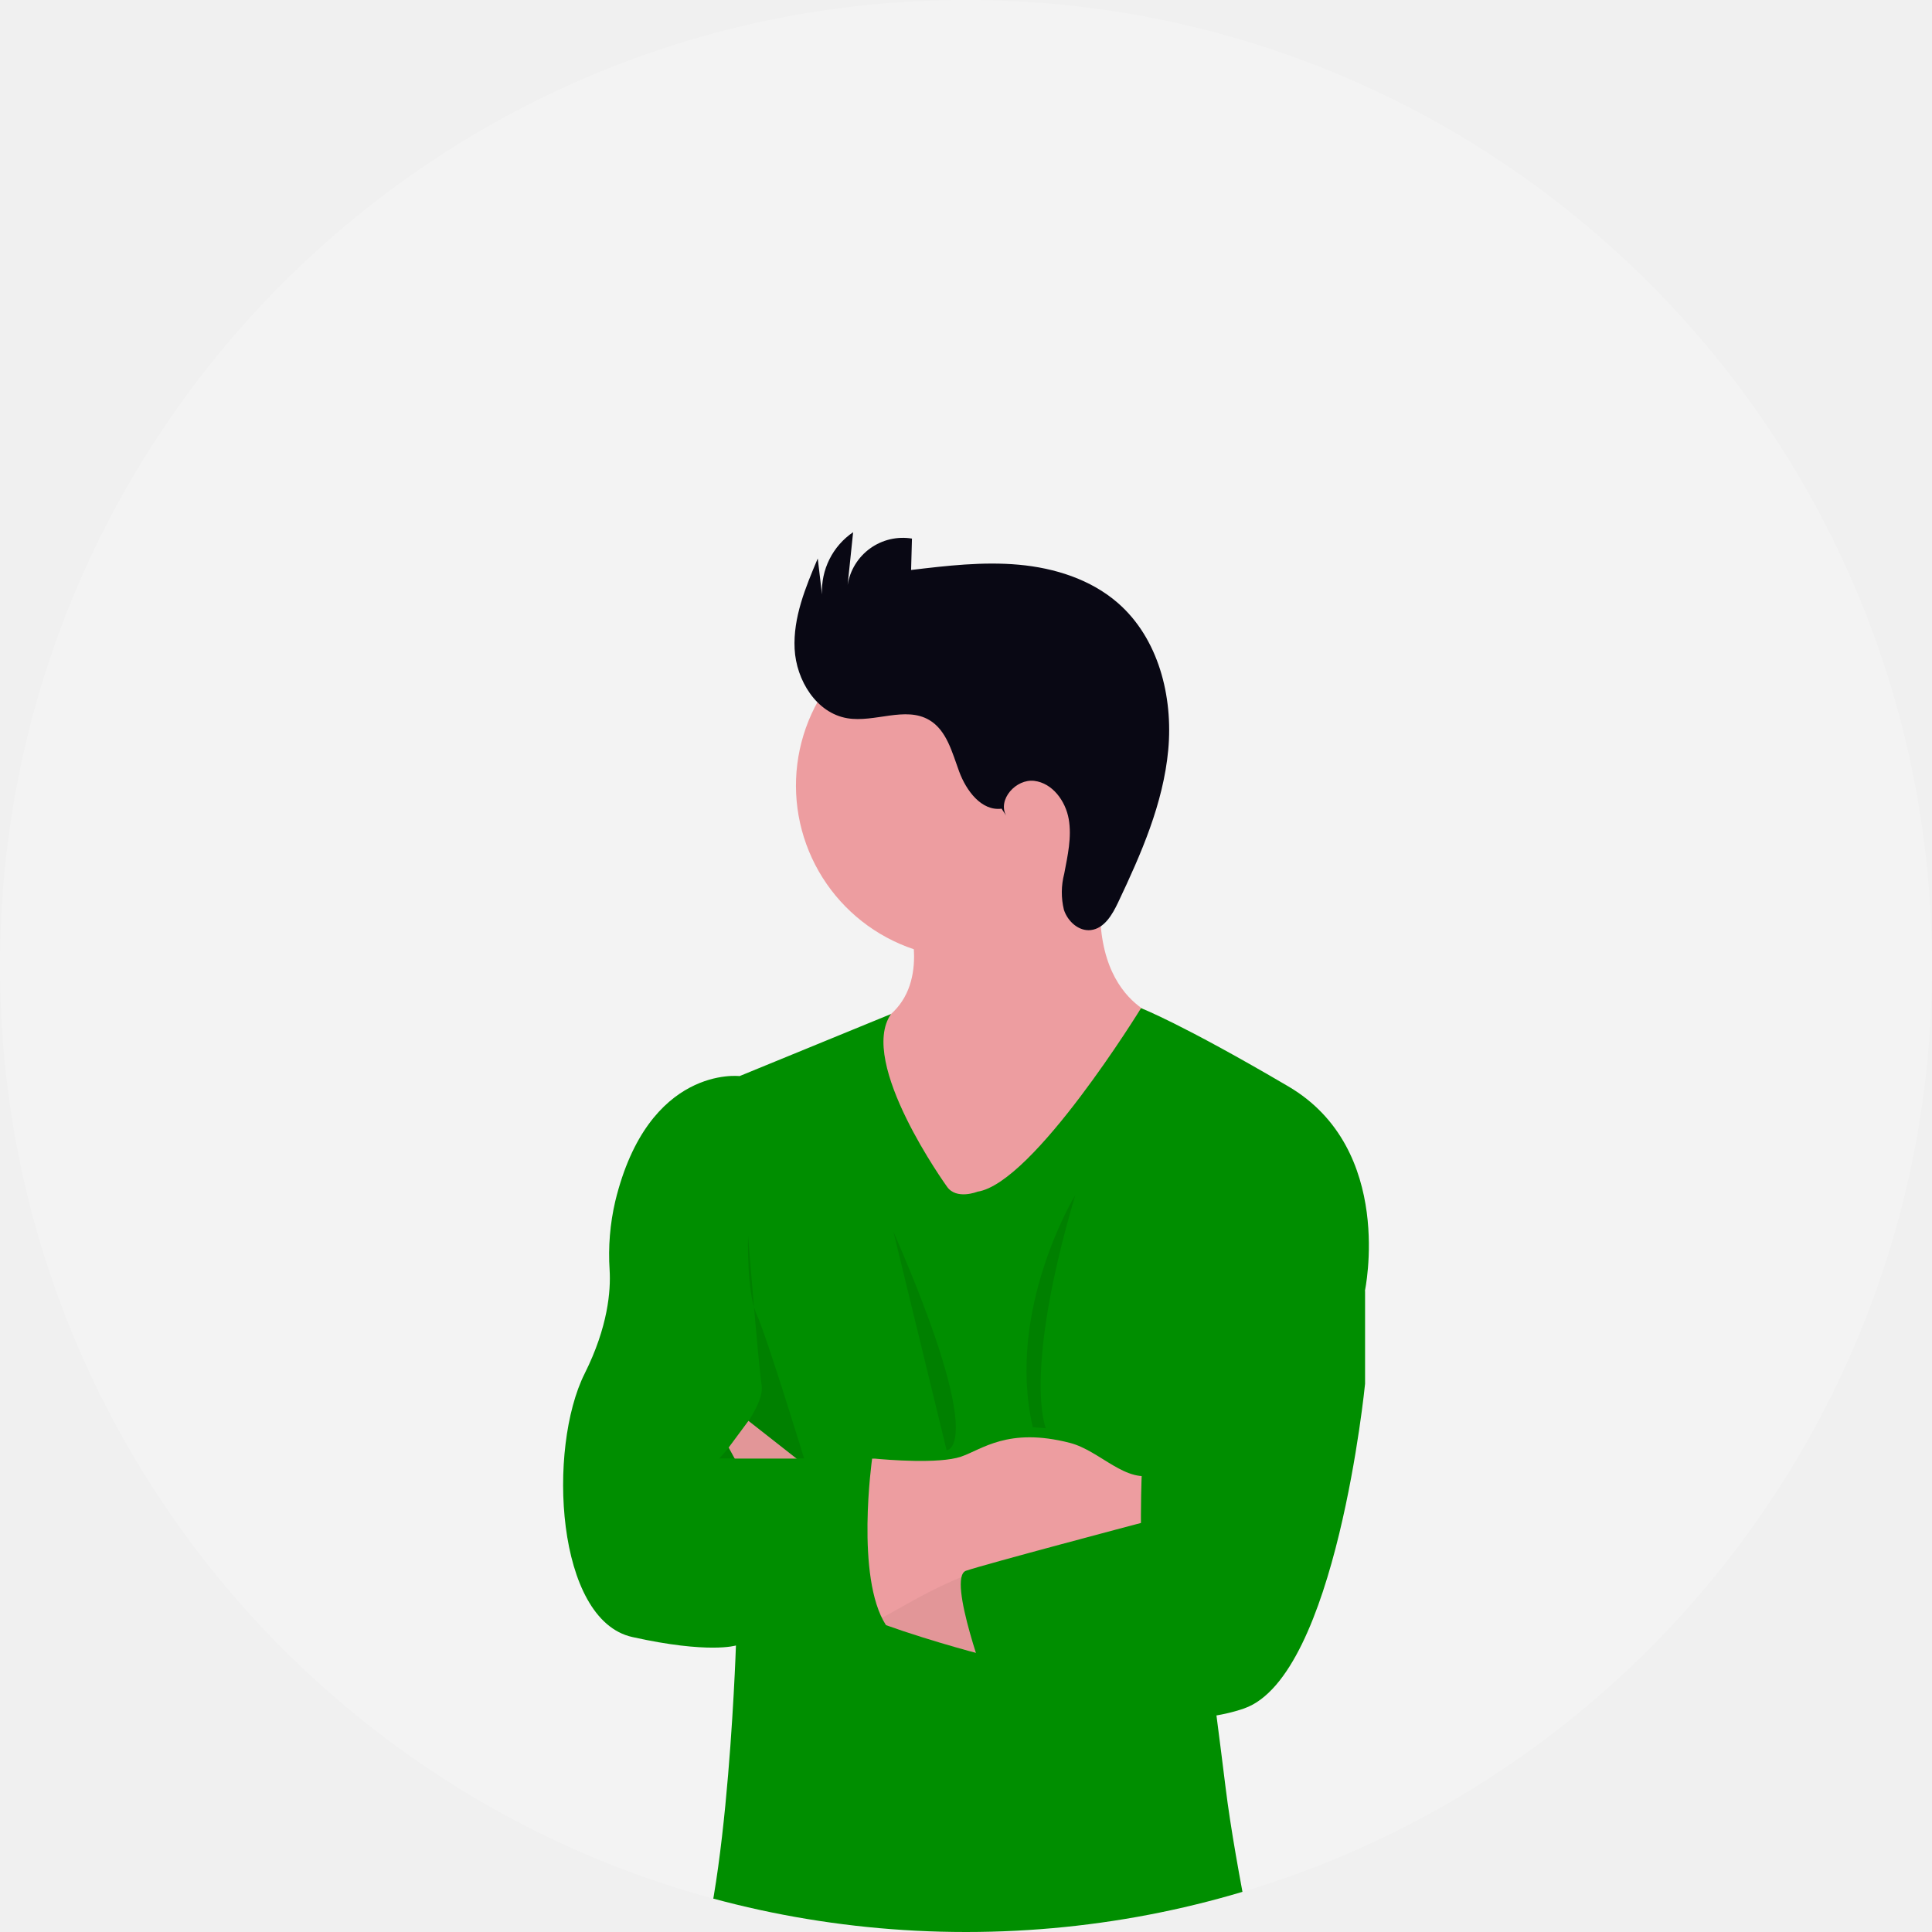
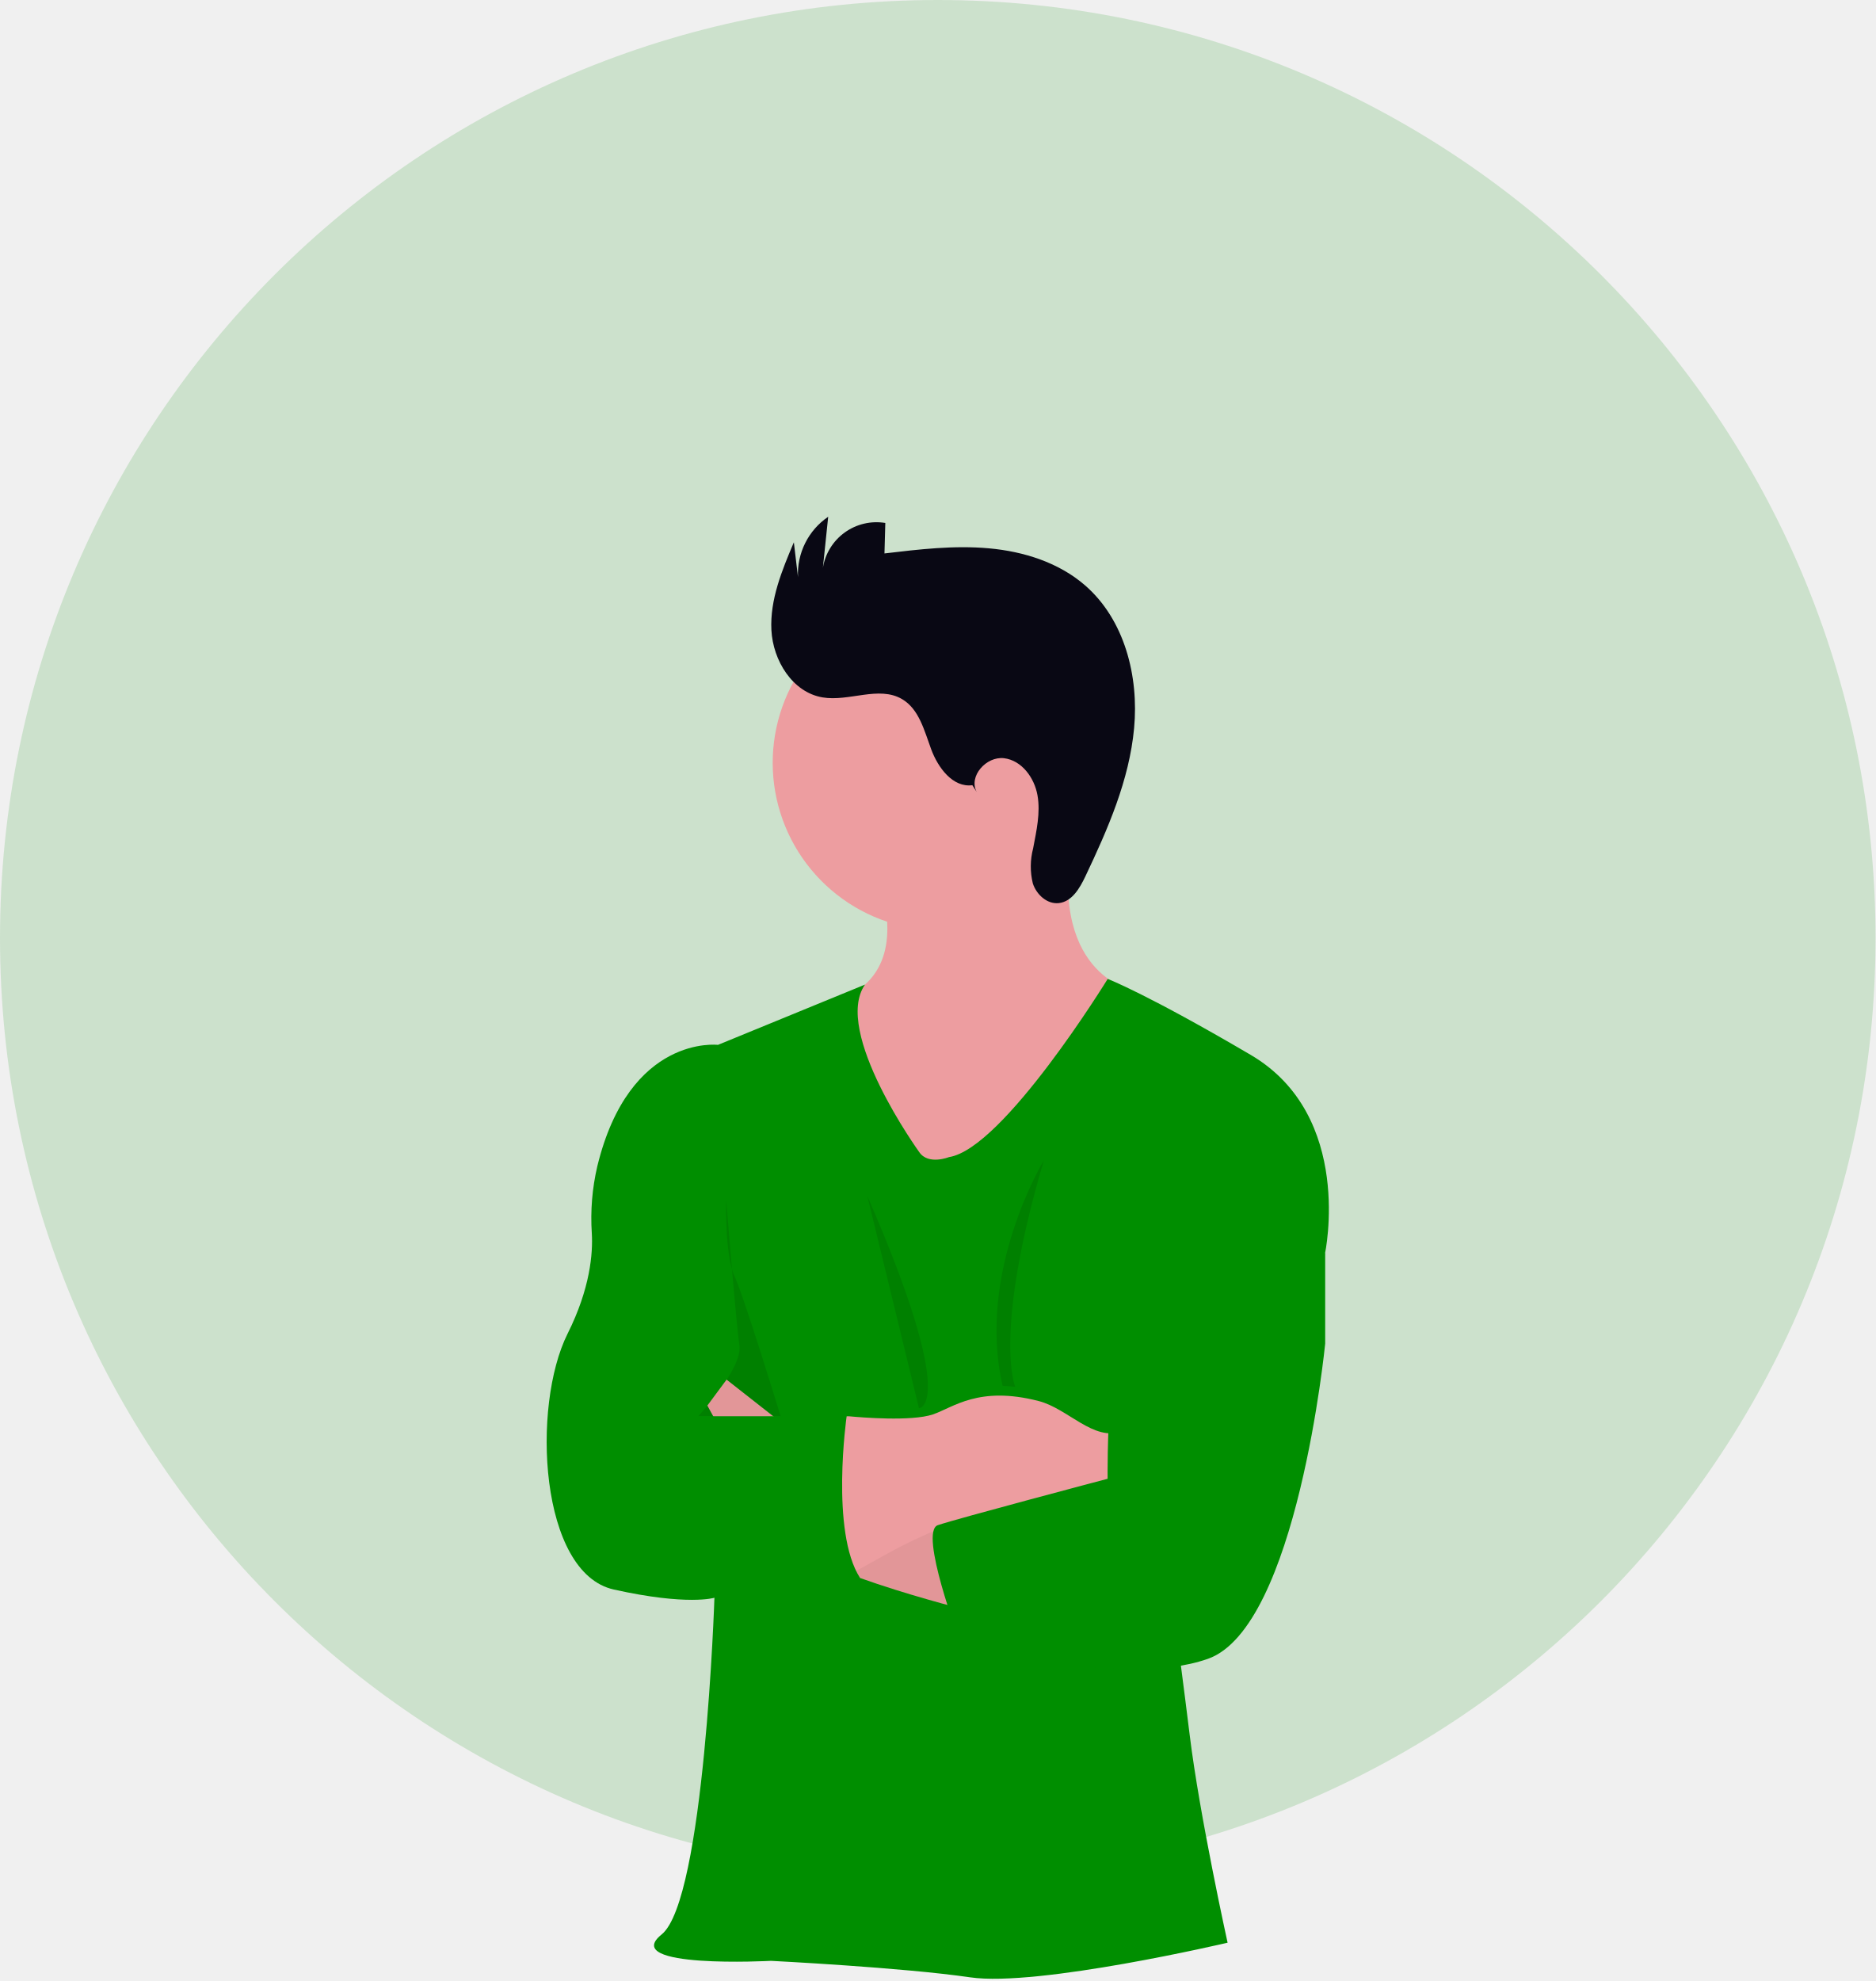
- <svg xmlns="http://www.w3.org/2000/svg" width="500" height="500" viewBox="0 0 500 500" fill="none">
-   <path d="M250 500C388.071 500 500 388.071 500 250C500 111.929 388.071 0 250 0C111.929 0 0 111.929 0 250C0 388.071 111.929 500 250 500Z" fill="white" fill-opacity="0.2" />
-   <mask id="mask0_3411_2" style="mask-type:luminance" maskUnits="userSpaceOnUse" x="0" y="0" width="500" height="500">
-     <path d="M250 500C388.071 500 500 388.071 500 250C500 111.929 388.071 0 250 0C111.929 0 0 111.929 0 250C0 388.071 111.929 500 250 500Z" fill="white" />
-   </mask>
-   <g mask="url(#mask0_3411_2)">
-     <path d="M300.71 263.543L295.337 289.93L269.034 334.137L236.596 320.283C236.596 320.283 192.519 274.097 220.216 267.498C223.535 266.789 226.667 265.393 229.413 263.4C234.857 259.302 236.561 253.334 236.561 247.497C236.561 237.859 232.058 228.568 232.058 228.568L288.798 210.699C286.454 218.155 285.084 225.883 284.723 233.691C284.295 249.177 290.036 256.753 294.742 260.387C296.504 261.823 298.532 262.896 300.711 263.544L300.71 263.543Z" fill="#ED9DA0" />
-     <path d="M295.337 203.503C295.291 213.831 291.667 223.823 285.082 231.78C278.498 239.737 269.36 245.167 259.224 247.146C249.087 249.124 238.578 247.53 229.485 242.633C220.392 237.737 213.276 229.841 209.349 220.289C205.421 210.737 204.925 200.119 207.944 190.242C210.963 180.365 217.311 171.84 225.907 166.116C234.504 160.392 244.818 157.824 255.095 158.848C265.372 159.872 274.977 164.426 282.275 171.734C286.432 175.912 289.726 180.868 291.967 186.319C294.208 191.77 295.354 197.609 295.337 203.503Z" fill="#ED9DA0" />
-     <path d="M245.066 307.082C245.066 307.082 221.863 274.918 230.605 262.422L191.4 278.492C191.4 278.492 167.801 275.633 159.236 310.847C157.869 316.698 157.375 322.72 157.77 328.716C158.083 334.028 157.365 343.38 151.314 355.471C141.626 374.829 143.833 419.252 163.632 423.659C183.431 428.066 190.459 425.851 190.459 425.851C190.459 425.851 187.826 506.356 176.39 515.588C164.955 524.82 205.541 522.629 205.541 522.629C205.541 522.629 240.612 524.392 258.647 527.025C276.682 529.658 327.263 517.793 327.263 517.793C327.263 517.793 319.782 483.913 317.149 462.363C314.516 440.813 308.346 394.914 308.346 394.914L353.221 334.159C353.221 334.159 361.131 297.433 333.423 281.16C305.714 264.888 295.301 260.91 295.301 260.91C295.301 260.91 267.498 306.178 252.988 308.405C252.988 308.405 247.473 310.622 245.066 307.082Z" fill="#008E00" />
-     <path opacity="0.1" d="M193.604 319.842C193.604 319.842 193.164 334.363 195.796 340.094C198.429 345.824 208.114 377.488 208.114 377.488H186.123C186.123 377.488 198.036 364.729 197.118 358.57C196.201 352.412 193.604 319.842 193.604 319.842Z" fill="black" />
-     <path d="M258.706 429.378C258.706 429.378 210.127 417.465 205.6 407.375C201.074 397.286 188.577 374.625 188.577 374.625L193.699 367.715L217.334 386.265C217.334 386.265 245.483 408.697 258.682 410.9C271.881 413.104 258.706 429.378 258.706 429.378Z" fill="#ED9DA0" />
-     <path opacity="0.05" d="M258.706 429.378C258.706 429.378 210.127 417.465 205.6 407.375C201.074 397.286 188.577 374.625 188.577 374.625L193.699 367.715L217.334 386.265C217.334 386.265 245.483 408.697 258.682 410.9C271.881 413.104 258.706 429.378 258.706 429.378Z" fill="black" />
-     <path d="M300.71 372.197V398.548H296.469C275.548 398.551 254.972 403.877 236.677 414.023L228.722 418.443L226.59 419.634L212.95 388.923L225.709 377.487H226.364C229.486 377.785 242.982 378.917 248.7 376.987C254.132 375.141 260.875 369.292 276.874 373.414C284.76 375.427 291.49 384.266 299.139 381.503L300.71 372.197Z" fill="#ED9DA0" />
-     <path d="M344.477 324.249L353.28 334.137V358.117C353.28 358.117 345.823 433.774 321.997 442.137C298.172 450.499 255.835 437.288 255.835 437.288C255.835 437.288 244.887 408.257 250.01 406.507C255.132 404.757 295.278 394.141 295.278 394.141C295.278 394.141 294.706 349.755 303.509 336.555C303.509 336.555 297.791 295.219 317.589 294.337C337.388 293.456 344.477 324.249 344.477 324.249Z" fill="#008E00" />
-     <path opacity="0.1" d="M231.212 318.746L244.983 375.331C244.983 375.331 255.847 375.27 231.212 318.746Z" fill="black" />
-     <path opacity="0.1" d="M278.278 309.288C278.278 309.288 260.242 338.831 267.283 369.366L270.642 369.616C270.642 369.616 264.636 355.473 278.278 309.288Z" fill="black" />
-     <path d="M225.708 377.475C225.708 377.475 221.312 408.256 229.282 420.575C229.282 420.575 213.175 427.174 190.565 425.852L175.175 377.475H225.708Z" fill="#008E00" />
-     <path d="M259.218 209.283C253.999 209.962 250.062 204.622 248.237 199.687C246.412 194.751 245.022 189.005 240.484 186.338C234.286 182.696 226.355 187.076 219.267 185.875C211.256 184.517 206.056 176.031 205.647 167.926C205.237 159.822 208.466 152.019 211.632 144.541L212.737 153.838C212.589 150.689 213.252 147.555 214.662 144.735C216.071 141.915 218.181 139.504 220.788 137.732L219.369 151.365C219.672 149.483 220.343 147.68 221.344 146.059C222.345 144.438 223.657 143.03 225.203 141.917C226.75 140.804 228.501 140.007 230.357 139.572C232.212 139.138 234.135 139.074 236.015 139.384L235.791 147.509C245.037 146.409 254.363 145.309 263.636 146.146C272.909 146.983 282.247 149.917 289.275 156.025C299.788 165.16 303.627 180.201 302.34 194.077C301.052 207.954 295.33 220.971 289.359 233.56C287.859 236.727 285.783 240.299 282.301 240.703C279.176 241.065 276.312 238.451 275.339 235.453C274.59 232.38 274.619 229.169 275.423 226.11C276.303 221.435 277.41 216.657 276.585 211.975C275.76 207.293 272.388 202.662 267.667 202.088C262.946 201.514 258.114 206.912 260.384 211.091L259.218 209.283Z" fill="#090814" />
-   </g>
+ <svg xmlns="http://www.w3.org/2000/svg" width="500" height="528" viewBox="0 0 500 528" fill="none">
+   <path d="M250 500C388.071 500 500 388.071 500 250C500 111.929 388.071 0 250 0C111.929 0 0 111.929 0 250C0 388.071 111.929 500 250 500Z" fill="#008E00" fill-opacity="0.15" />
+   <path d="M300.71 263.543L295.337 289.93L269.034 334.137L236.596 320.283C236.596 320.283 192.519 274.097 220.216 267.498C223.535 266.789 226.667 265.393 229.413 263.4C234.857 259.302 236.561 253.334 236.561 247.497C236.561 237.859 232.058 228.568 232.058 228.568L288.798 210.699C286.454 218.155 285.084 225.883 284.723 233.691C284.295 249.177 290.036 256.753 294.742 260.387C296.504 261.823 298.532 262.896 300.711 263.544L300.71 263.543Z" fill="#ED9DA0" />
+   <path d="M295.337 203.503C295.291 213.831 291.667 223.823 285.082 231.78C278.498 239.737 269.36 245.167 259.224 247.146C249.087 249.124 238.578 247.53 229.485 242.633C220.392 237.737 213.276 229.841 209.349 220.289C205.421 210.737 204.925 200.119 207.944 190.242C210.963 180.365 217.311 171.84 225.907 166.116C234.504 160.392 244.818 157.824 255.095 158.848C265.372 159.872 274.977 164.426 282.275 171.734C286.432 175.912 289.726 180.868 291.967 186.319C294.208 191.77 295.354 197.609 295.337 203.503Z" fill="#ED9DA0" />
+   <path d="M245.066 307.082C245.066 307.082 221.863 274.918 230.605 262.422L191.4 278.492C191.4 278.492 167.801 275.633 159.236 310.847C157.869 316.698 157.375 322.72 157.77 328.716C158.083 334.028 157.365 343.38 151.314 355.471C141.626 374.829 143.833 419.252 163.632 423.659C183.431 428.066 190.459 425.851 190.459 425.851C190.459 425.851 187.826 506.356 176.39 515.588C164.955 524.82 205.541 522.629 205.541 522.629C205.541 522.629 240.612 524.392 258.647 527.025C276.682 529.658 327.263 517.793 327.263 517.793C327.263 517.793 319.782 483.913 317.149 462.363C314.516 440.813 308.346 394.914 308.346 394.914L353.221 334.159C353.221 334.159 361.131 297.433 333.423 281.16C305.714 264.888 295.301 260.91 295.301 260.91C295.301 260.91 267.498 306.178 252.988 308.405C252.988 308.405 247.473 310.622 245.066 307.082Z" fill="#008E00" />
+   <path opacity="0.1" d="M193.604 319.842C193.604 319.842 193.164 334.363 195.796 340.094C198.429 345.824 208.114 377.488 208.114 377.488H186.123C186.123 377.488 198.036 364.729 197.118 358.57C196.201 352.412 193.604 319.842 193.604 319.842Z" fill="black" />
+   <path d="M258.706 429.378C258.706 429.378 210.127 417.465 205.6 407.375C201.074 397.286 188.577 374.625 188.577 374.625L193.699 367.715L217.334 386.265C217.334 386.265 245.483 408.697 258.682 410.9C271.881 413.104 258.706 429.378 258.706 429.378Z" fill="#ED9DA0" />
+   <path opacity="0.05" d="M258.706 429.378C258.706 429.378 210.127 417.465 205.6 407.375C201.074 397.286 188.577 374.625 188.577 374.625L193.699 367.715L217.334 386.265C217.334 386.265 245.483 408.697 258.682 410.9C271.881 413.104 258.706 429.378 258.706 429.378Z" fill="black" />
+   <path d="M300.71 372.197V398.548H296.469C275.548 398.551 254.972 403.877 236.677 414.023L228.722 418.443L226.59 419.634L212.95 388.923L225.709 377.487H226.364C229.486 377.785 242.982 378.917 248.7 376.987C254.132 375.141 260.875 369.292 276.874 373.414C284.76 375.427 291.49 384.266 299.139 381.503L300.71 372.197Z" fill="#ED9DA0" />
+   <path d="M344.477 324.249L353.28 334.137V358.117C353.28 358.117 345.823 433.774 321.997 442.137C298.172 450.499 255.835 437.288 255.835 437.288C255.835 437.288 244.887 408.257 250.01 406.507C255.132 404.757 295.278 394.141 295.278 394.141C295.278 394.141 294.706 349.755 303.509 336.555C303.509 336.555 297.791 295.219 317.589 294.337C337.388 293.456 344.477 324.249 344.477 324.249Z" fill="#008E00" />
+   <path opacity="0.1" d="M231.212 318.746L244.983 375.331C244.983 375.331 255.847 375.27 231.212 318.746Z" fill="black" />
+   <path opacity="0.1" d="M278.278 309.288C278.278 309.288 260.242 338.831 267.283 369.366L270.642 369.616C270.642 369.616 264.636 355.473 278.278 309.288Z" fill="black" />
+   <path d="M225.708 377.475C225.708 377.475 221.312 408.256 229.282 420.575C229.282 420.575 213.175 427.174 190.565 425.852L175.175 377.475H225.708Z" fill="#008E00" />
+   <path d="M259.218 209.283C253.999 209.962 250.062 204.622 248.237 199.687C246.412 194.751 245.022 189.005 240.484 186.338C234.286 182.696 226.355 187.076 219.267 185.875C211.256 184.517 206.056 176.031 205.647 167.926C205.237 159.822 208.466 152.019 211.632 144.541L212.737 153.838C212.589 150.689 213.252 147.555 214.662 144.735C216.071 141.915 218.181 139.504 220.788 137.732L219.369 151.365C219.672 149.483 220.343 147.68 221.344 146.059C222.345 144.438 223.657 143.03 225.203 141.917C226.75 140.804 228.501 140.007 230.357 139.572C232.212 139.138 234.135 139.074 236.015 139.384L235.791 147.509C245.037 146.409 254.363 145.309 263.636 146.146C272.909 146.983 282.247 149.917 289.275 156.025C299.788 165.16 303.627 180.201 302.34 194.077C301.052 207.954 295.33 220.971 289.359 233.56C287.859 236.727 285.783 240.299 282.301 240.703C279.176 241.065 276.312 238.451 275.339 235.453C274.59 232.38 274.619 229.169 275.423 226.11C276.303 221.435 277.41 216.657 276.585 211.975C275.76 207.293 272.388 202.662 267.667 202.088C262.946 201.514 258.114 206.912 260.384 211.091L259.218 209.283Z" fill="#090814" />
</svg>
